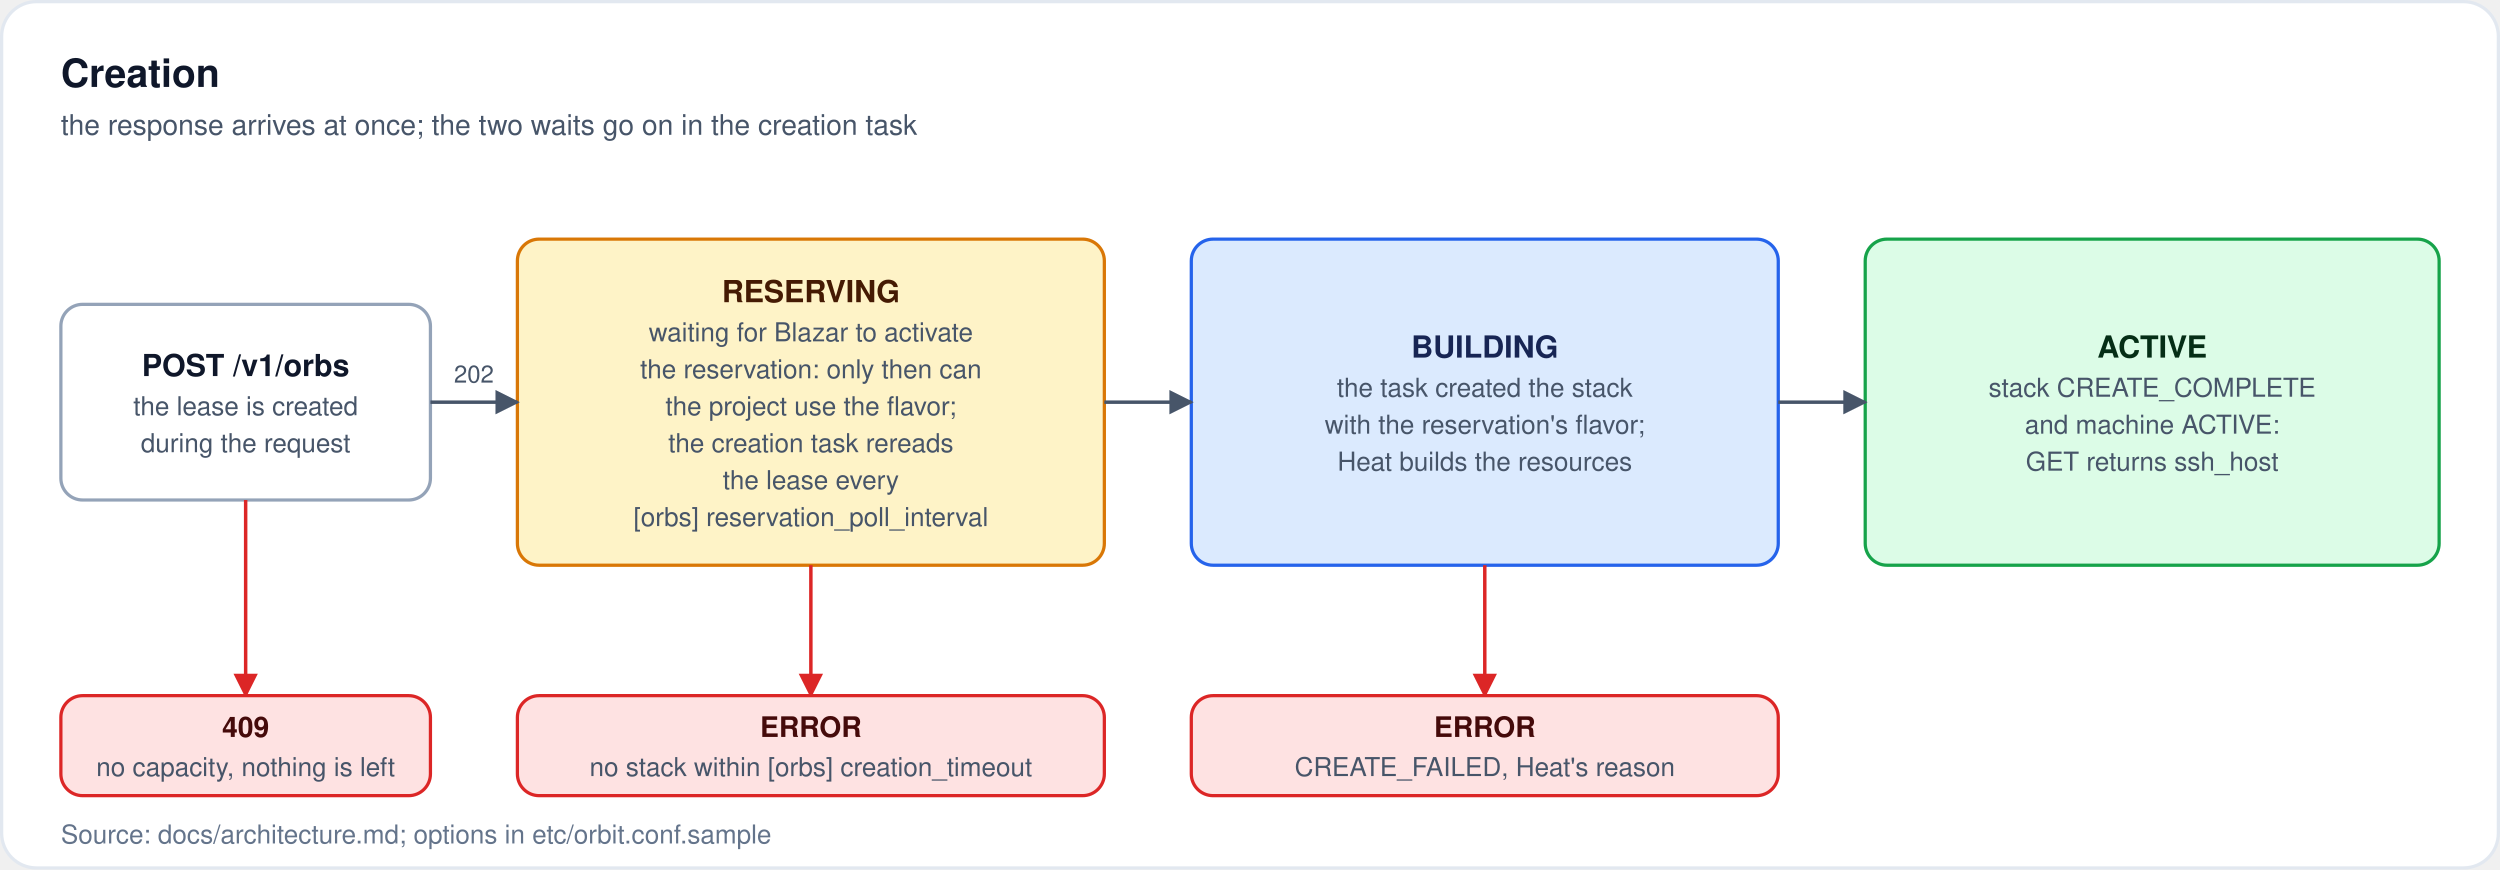
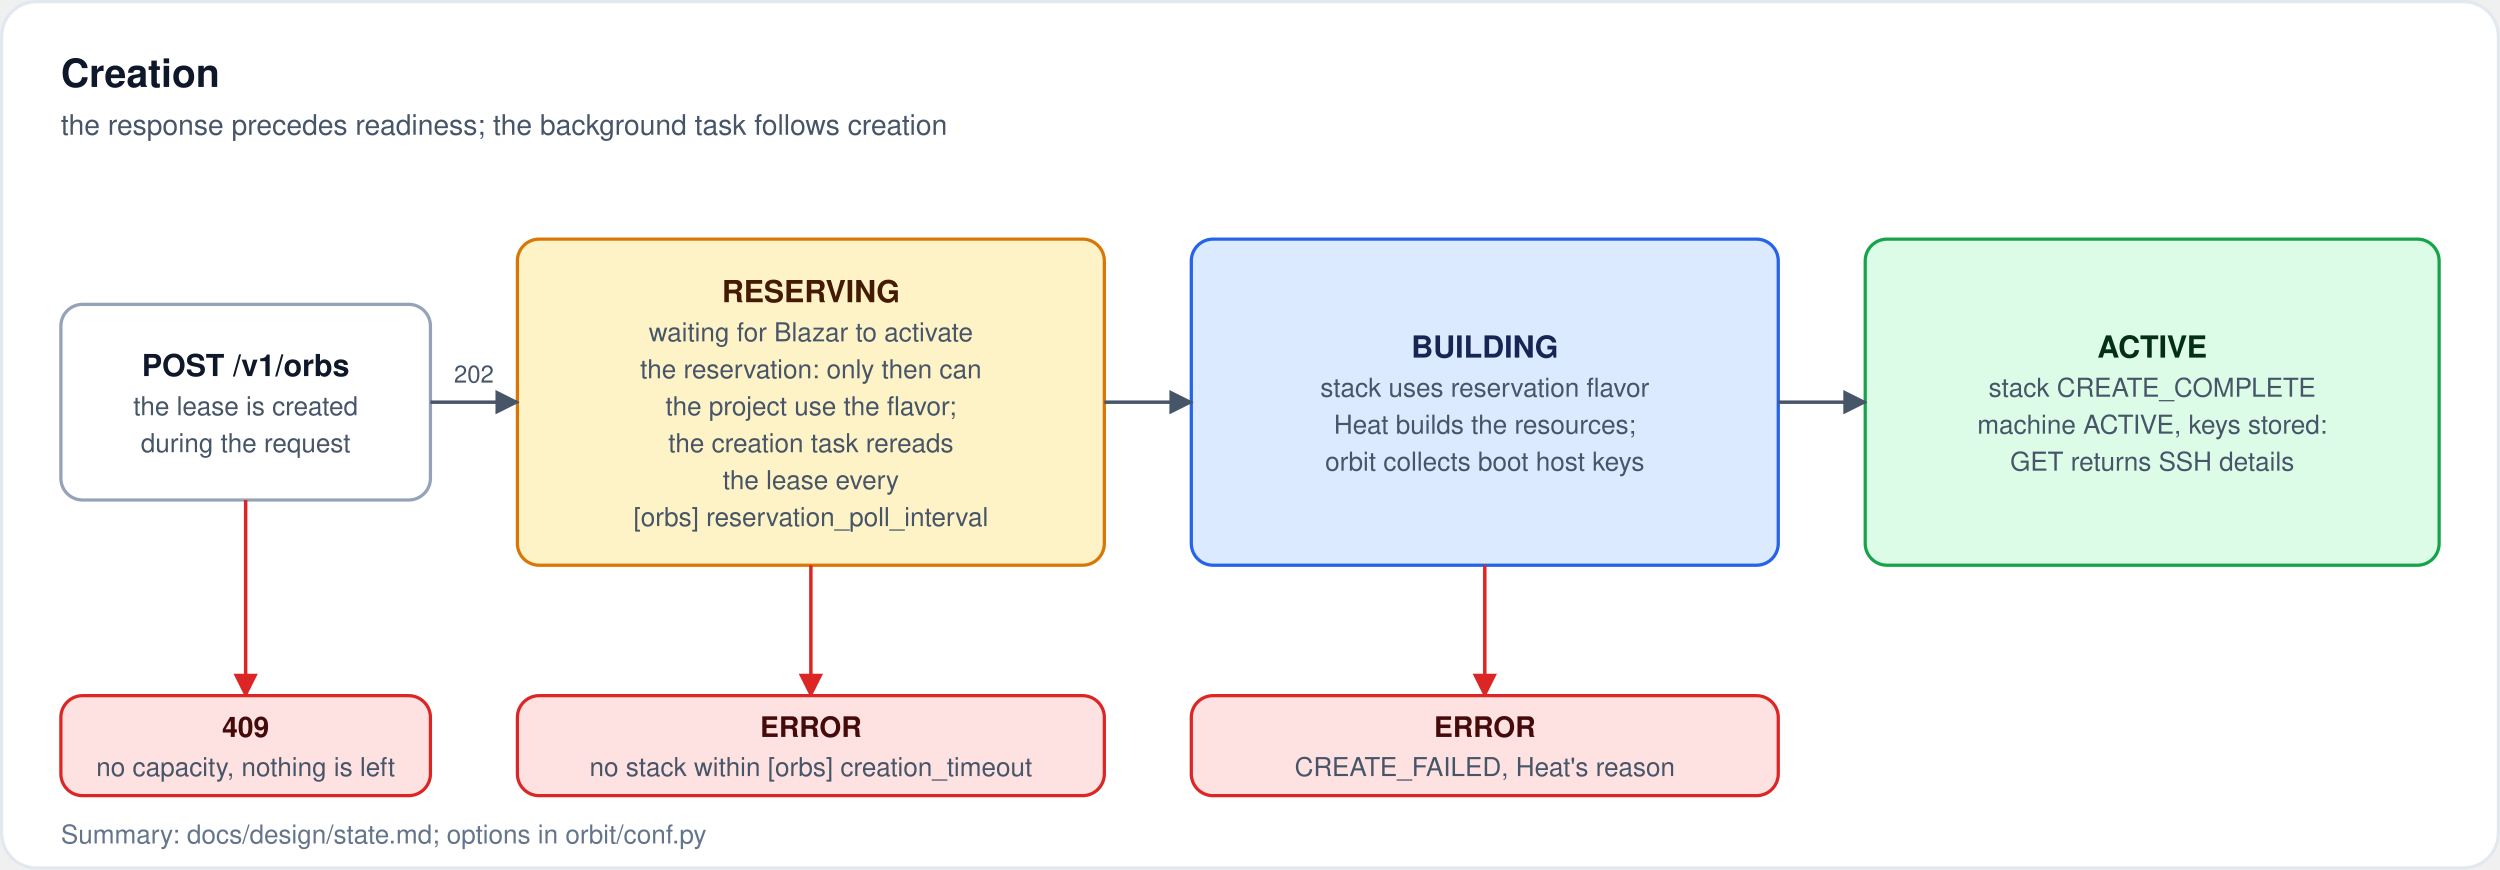
<svg xmlns="http://www.w3.org/2000/svg" width="1150" height="400" viewBox="0 0 1150 400" role="img" aria-label="Creation of an orb: the two waits">
  <defs>
    <marker id="a475569" viewBox="0 0 10 10" refX="9" refY="5" markerWidth="7" markerHeight="7" orient="auto-start-reverse">
      <path d="M0,0 L10,5 L0,10 z" fill="#475569" />
    </marker>
    <marker id="adc2626" viewBox="0 0 10 10" refX="9" refY="5" markerWidth="7" markerHeight="7" orient="auto-start-reverse">
      <path d="M0,0 L10,5 L0,10 z" fill="#dc2626" />
    </marker>
  </defs>
  <rect x="0.75" y="0.75" width="1148.5" height="398.5" rx="16" fill="#ffffff" stroke="#e2e8f0" stroke-width="1.5" />
  <text x="28" y="40" font-family="-apple-system, BlinkMacSystemFont, 'Segoe UI', Helvetica, Arial, sans-serif" font-size="18" font-weight="700" fill="#0f172a">Creation</text>
-   <text x="28" y="62" font-family="-apple-system, BlinkMacSystemFont, 'Segoe UI', Helvetica, Arial, sans-serif" font-size="13" fill="#475569">the response arrives at once; the two waits go on in the creation task</text>
+   <text x="28" y="62" font-family="-apple-system, BlinkMacSystemFont, 'Segoe UI', Helvetica, Arial, sans-serif" font-size="13" fill="#475569">the response precedes readiness; the background task follows creation</text>
  <rect x="28" y="140" width="170" height="90" rx="10" fill="#ffffff" stroke="#94a3b8" stroke-width="1.5" />
  <text x="113.0" y="173.0" font-family="-apple-system, BlinkMacSystemFont, 'Segoe UI', Helvetica, Arial, sans-serif" font-size="14" font-weight="600" text-anchor="middle" fill="#0f172a">POST /v1/orbs</text>
  <text x="113.0" y="191.0" font-family="-apple-system, BlinkMacSystemFont, 'Segoe UI', Helvetica, Arial, sans-serif" font-size="12" font-weight="normal" text-anchor="middle" fill="#475569">the lease is created</text>
  <text x="113.0" y="208.0" font-family="-apple-system, BlinkMacSystemFont, 'Segoe UI', Helvetica, Arial, sans-serif" font-size="12" font-weight="normal" text-anchor="middle" fill="#475569">during the request</text>
  <rect x="238" y="110" width="270" height="150" rx="10" fill="#fef3c7" stroke="#d97706" stroke-width="1.5" />
  <text x="373.0" y="139.0" font-family="-apple-system, BlinkMacSystemFont, 'Segoe UI', Helvetica, Arial, sans-serif" font-size="14" font-weight="600" text-anchor="middle" fill="#451a03">RESERVING</text>
  <text x="373.0" y="157.0" font-family="-apple-system, BlinkMacSystemFont, 'Segoe UI', Helvetica, Arial, sans-serif" font-size="12" font-weight="normal" text-anchor="middle" fill="#475569">waiting for Blazar to activate</text>
  <text x="373.0" y="174.0" font-family="-apple-system, BlinkMacSystemFont, 'Segoe UI', Helvetica, Arial, sans-serif" font-size="12" font-weight="normal" text-anchor="middle" fill="#475569">the reservation: only then can</text>
  <text x="373.0" y="191.0" font-family="-apple-system, BlinkMacSystemFont, 'Segoe UI', Helvetica, Arial, sans-serif" font-size="12" font-weight="normal" text-anchor="middle" fill="#475569">the project use the flavor;</text>
  <text x="373.0" y="208.0" font-family="-apple-system, BlinkMacSystemFont, 'Segoe UI', Helvetica, Arial, sans-serif" font-size="12" font-weight="normal" text-anchor="middle" fill="#475569">the creation task rereads</text>
  <text x="373.0" y="225.0" font-family="-apple-system, BlinkMacSystemFont, 'Segoe UI', Helvetica, Arial, sans-serif" font-size="12" font-weight="normal" text-anchor="middle" fill="#475569">the lease every</text>
  <text x="373.0" y="242.0" font-family="-apple-system, BlinkMacSystemFont, 'Segoe UI', Helvetica, Arial, sans-serif" font-size="12" font-weight="normal" text-anchor="middle" fill="#475569">[orbs] reservation_poll_interval</text>
  <rect x="548" y="110" width="270" height="150" rx="10" fill="#dbeafe" stroke="#2563eb" stroke-width="1.5" />
  <text x="683.0" y="164.5" font-family="-apple-system, BlinkMacSystemFont, 'Segoe UI', Helvetica, Arial, sans-serif" font-size="14" font-weight="600" text-anchor="middle" fill="#172554">BUILDING</text>
-   <text x="683.0" y="182.5" font-family="-apple-system, BlinkMacSystemFont, 'Segoe UI', Helvetica, Arial, sans-serif" font-size="12" font-weight="normal" text-anchor="middle" fill="#475569">the task created the stack</text>
-   <text x="683.0" y="199.5" font-family="-apple-system, BlinkMacSystemFont, 'Segoe UI', Helvetica, Arial, sans-serif" font-size="12" font-weight="normal" text-anchor="middle" fill="#475569">with the reservation's flavor;</text>
-   <text x="683.0" y="216.5" font-family="-apple-system, BlinkMacSystemFont, 'Segoe UI', Helvetica, Arial, sans-serif" font-size="12" font-weight="normal" text-anchor="middle" fill="#475569">Heat builds the resources</text>
+   <text x="683.0" y="182.5" font-family="-apple-system, BlinkMacSystemFont, 'Segoe UI', Helvetica, Arial, sans-serif" font-size="12" font-weight="normal" text-anchor="middle" fill="#475569">stack uses reservation flavor</text>
+   <text x="683.0" y="199.5" font-family="-apple-system, BlinkMacSystemFont, 'Segoe UI', Helvetica, Arial, sans-serif" font-size="12" font-weight="normal" text-anchor="middle" fill="#475569">Heat builds the resources;</text>
+   <text x="683.0" y="216.5" font-family="-apple-system, BlinkMacSystemFont, 'Segoe UI', Helvetica, Arial, sans-serif" font-size="12" font-weight="normal" text-anchor="middle" fill="#475569">orbit collects boot host keys</text>
  <rect x="858" y="110" width="264" height="150" rx="10" fill="#dcfce7" stroke="#16a34a" stroke-width="1.5" />
  <text x="990.0" y="164.5" font-family="-apple-system, BlinkMacSystemFont, 'Segoe UI', Helvetica, Arial, sans-serif" font-size="14" font-weight="600" text-anchor="middle" fill="#052e16">ACTIVE</text>
  <text x="990.0" y="182.5" font-family="-apple-system, BlinkMacSystemFont, 'Segoe UI', Helvetica, Arial, sans-serif" font-size="12" font-weight="normal" text-anchor="middle" fill="#475569">stack CREATE_COMPLETE</text>
-   <text x="990.0" y="199.5" font-family="-apple-system, BlinkMacSystemFont, 'Segoe UI', Helvetica, Arial, sans-serif" font-size="12" font-weight="normal" text-anchor="middle" fill="#475569">and machine ACTIVE:</text>
-   <text x="990.0" y="216.5" font-family="-apple-system, BlinkMacSystemFont, 'Segoe UI', Helvetica, Arial, sans-serif" font-size="12" font-weight="normal" text-anchor="middle" fill="#475569">GET returns ssh_host</text>
+   <text x="990.0" y="199.5" font-family="-apple-system, BlinkMacSystemFont, 'Segoe UI', Helvetica, Arial, sans-serif" font-size="12" font-weight="normal" text-anchor="middle" fill="#475569">machine ACTIVE, keys stored:</text>
+   <text x="990.0" y="216.5" font-family="-apple-system, BlinkMacSystemFont, 'Segoe UI', Helvetica, Arial, sans-serif" font-size="12" font-weight="normal" text-anchor="middle" fill="#475569">GET returns SSH details</text>
  <path d="M198,185 L238,185" fill="none" stroke="#475569" stroke-width="1.6" marker-end="url(#a475569)" />
  <text x="218" y="176" font-family="-apple-system, BlinkMacSystemFont, 'Segoe UI', Helvetica, Arial, sans-serif" font-size="11" font-weight="normal" text-anchor="middle" fill="#475569">202</text>
  <path d="M508,185 L548,185" fill="none" stroke="#475569" stroke-width="1.6" marker-end="url(#a475569)" />
  <path d="M818,185 L858,185" fill="none" stroke="#475569" stroke-width="1.6" marker-end="url(#a475569)" />
  <path d="M113,230 L113,320" fill="none" stroke="#dc2626" stroke-width="1.6" marker-end="url(#adc2626)" />
  <rect x="28" y="320" width="170" height="46" rx="10" fill="#fee2e2" stroke="#dc2626" stroke-width="1.5" />
  <text x="113.0" y="339.0" font-family="-apple-system, BlinkMacSystemFont, 'Segoe UI', Helvetica, Arial, sans-serif" font-size="13" font-weight="600" text-anchor="middle" fill="#450a0a">409</text>
  <text x="113.0" y="357.0" font-family="-apple-system, BlinkMacSystemFont, 'Segoe UI', Helvetica, Arial, sans-serif" font-size="12" font-weight="normal" text-anchor="middle" fill="#475569">no capacity, nothing is left</text>
  <path d="M373,260 L373,320" fill="none" stroke="#dc2626" stroke-width="1.6" marker-end="url(#adc2626)" />
  <rect x="238" y="320" width="270" height="46" rx="10" fill="#fee2e2" stroke="#dc2626" stroke-width="1.5" />
  <text x="373.0" y="339.0" font-family="-apple-system, BlinkMacSystemFont, 'Segoe UI', Helvetica, Arial, sans-serif" font-size="13" font-weight="600" text-anchor="middle" fill="#450a0a">ERROR</text>
  <text x="373.0" y="357.0" font-family="-apple-system, BlinkMacSystemFont, 'Segoe UI', Helvetica, Arial, sans-serif" font-size="12" font-weight="normal" text-anchor="middle" fill="#475569">no stack within [orbs] creation_timeout</text>
  <path d="M683,260 L683,320" fill="none" stroke="#dc2626" stroke-width="1.6" marker-end="url(#adc2626)" />
  <rect x="548" y="320" width="270" height="46" rx="10" fill="#fee2e2" stroke="#dc2626" stroke-width="1.5" />
  <text x="683.0" y="339.0" font-family="-apple-system, BlinkMacSystemFont, 'Segoe UI', Helvetica, Arial, sans-serif" font-size="13" font-weight="600" text-anchor="middle" fill="#450a0a">ERROR</text>
  <text x="683.0" y="357.0" font-family="-apple-system, BlinkMacSystemFont, 'Segoe UI', Helvetica, Arial, sans-serif" font-size="12" font-weight="normal" text-anchor="middle" fill="#475569">CREATE_FAILED, Heat's reason</text>
-   <text x="28" y="388" font-family="-apple-system, BlinkMacSystemFont, 'Segoe UI', Helvetica, Arial, sans-serif" font-size="12" font-weight="normal" text-anchor="start" fill="#64748b">Source: docs/architecture.md; options in etc/orbit.conf.sample</text>
+   <text x="28" y="388" font-family="-apple-system, BlinkMacSystemFont, 'Segoe UI', Helvetica, Arial, sans-serif" font-size="12" font-weight="normal" text-anchor="start" fill="#64748b">Summary: docs/design/state.md; options in orbit/conf.py</text>
</svg>
